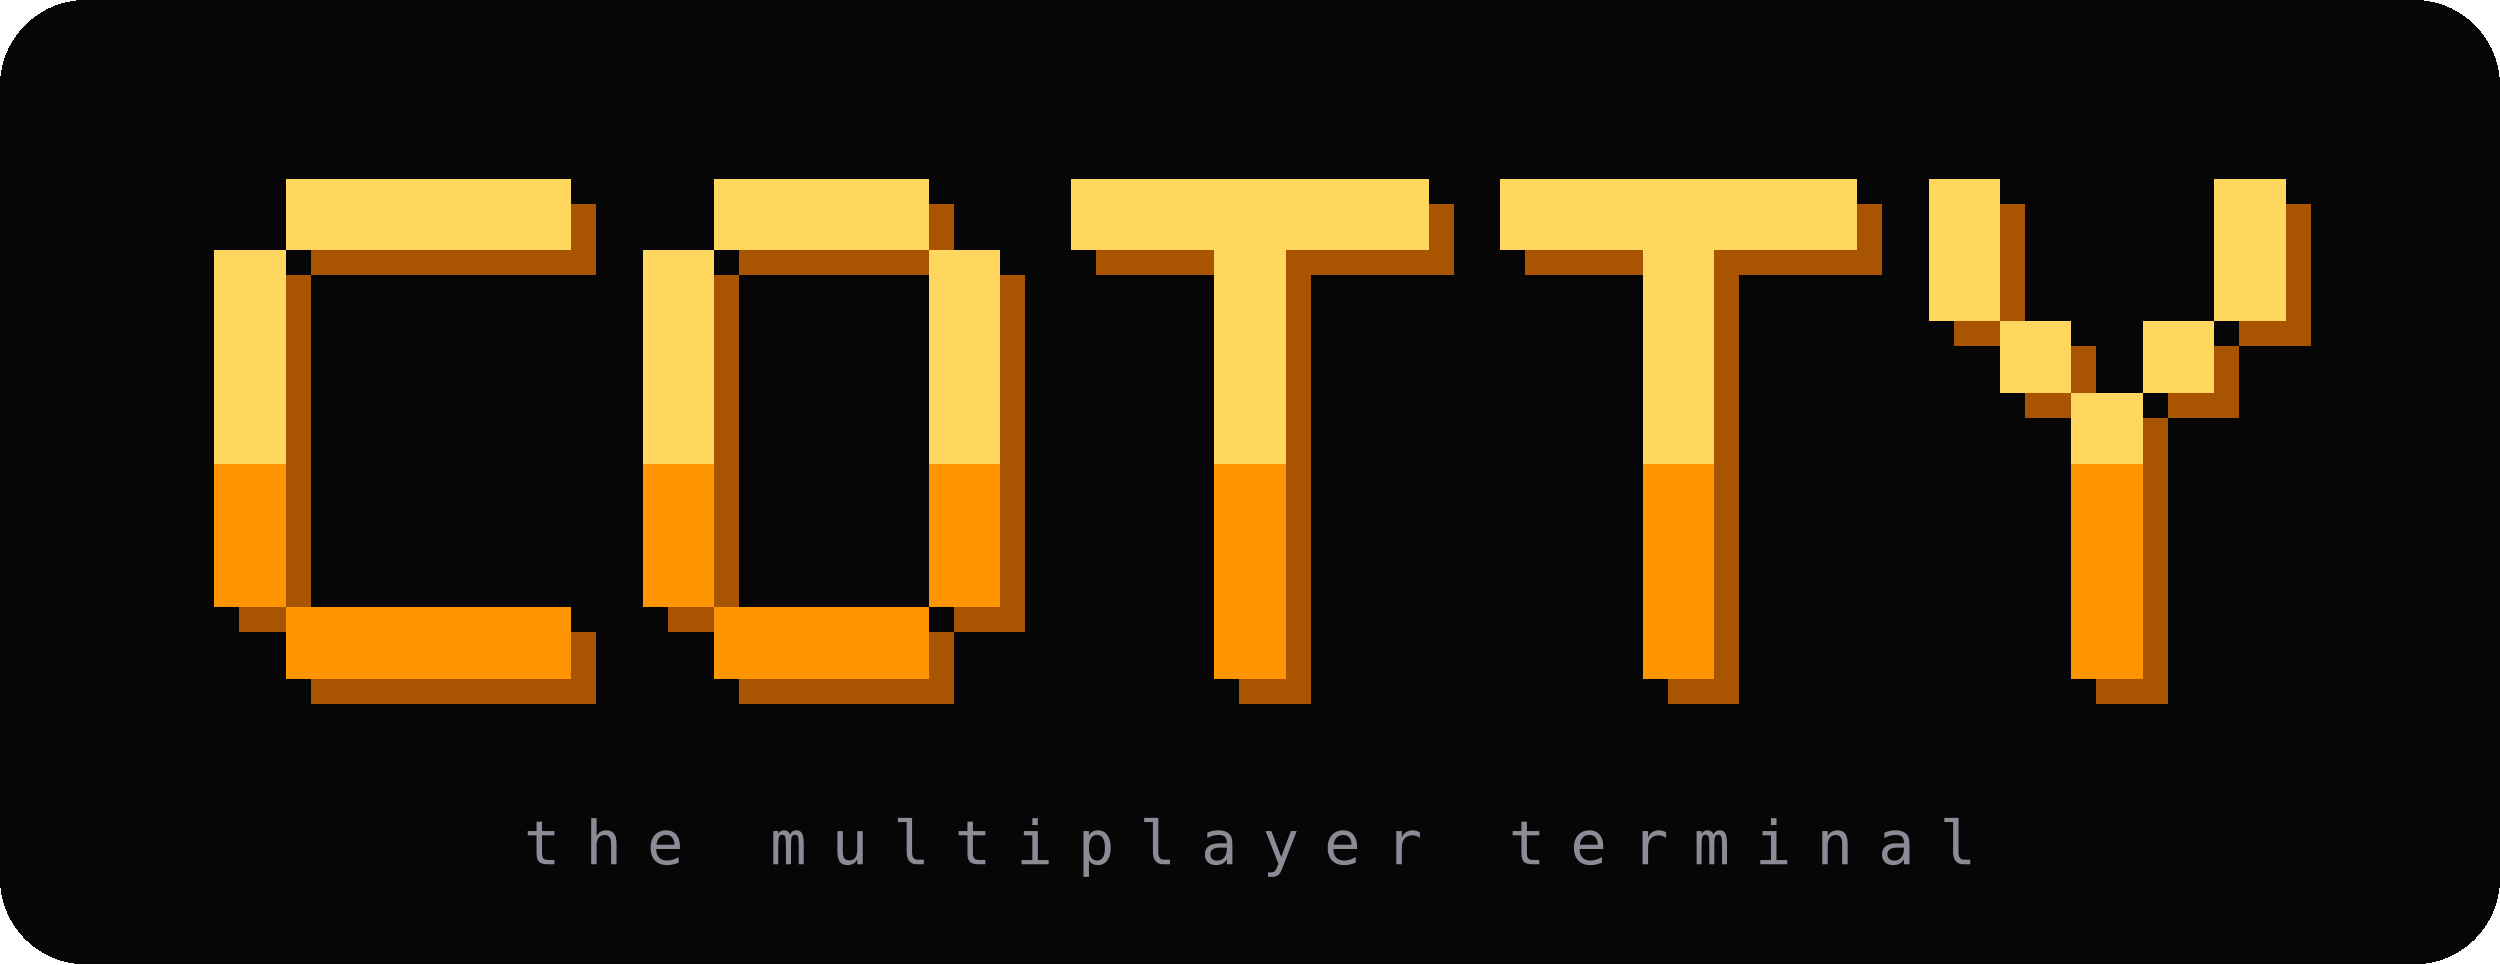
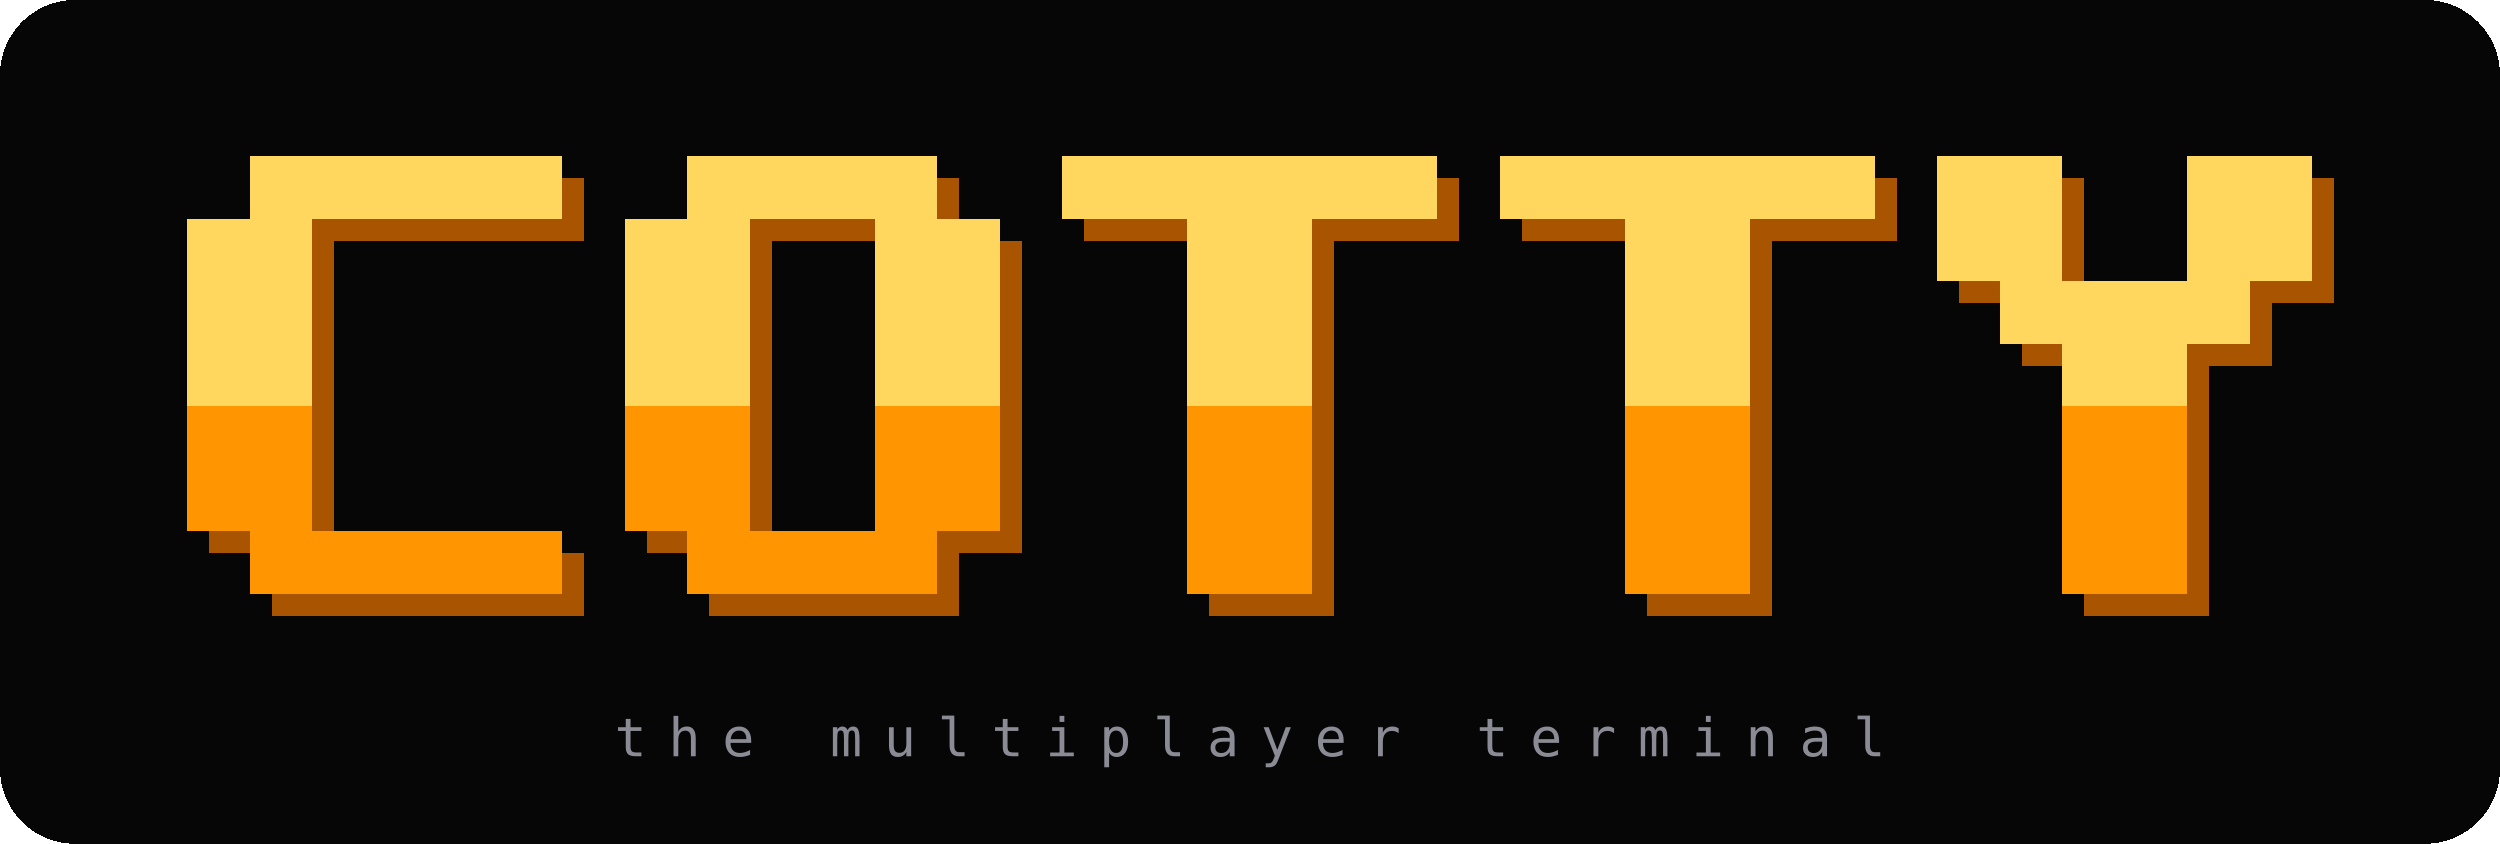
- <svg xmlns="http://www.w3.org/2000/svg" shape-rendering="crispEdges" viewBox="0 0 700 270" width="700" height="270">
-   <rect width="700" height="270" rx="24" fill="#060607" />
+ <svg xmlns="http://www.w3.org/2000/svg" shape-rendering="crispEdges" viewBox="0 0 800 270" width="800" height="270">
+   <rect width="800" height="270" rx="24" fill="#060607" />
  <rect x="87" y="57" width="20" height="20" fill="#a85400" />
  <rect x="107" y="57" width="20" height="20" fill="#a85400" />
  <rect x="127" y="57" width="20" height="20" fill="#a85400" />
  <rect x="147" y="57" width="20" height="20" fill="#a85400" />
+   <rect x="167" y="57" width="20" height="20" fill="#a85400" />
  <rect x="67" y="77" width="20" height="20" fill="#a85400" />
+   <rect x="87" y="77" width="20" height="20" fill="#a85400" />
  <rect x="67" y="97" width="20" height="20" fill="#a85400" />
+   <rect x="87" y="97" width="20" height="20" fill="#a85400" />
  <rect x="67" y="117" width="20" height="20" fill="#a85400" />
+   <rect x="87" y="117" width="20" height="20" fill="#a85400" />
  <rect x="67" y="137" width="20" height="20" fill="#a85400" />
+   <rect x="87" y="137" width="20" height="20" fill="#a85400" />
  <rect x="67" y="157" width="20" height="20" fill="#a85400" />
+   <rect x="87" y="157" width="20" height="20" fill="#a85400" />
  <rect x="87" y="177" width="20" height="20" fill="#a85400" />
  <rect x="107" y="177" width="20" height="20" fill="#a85400" />
  <rect x="127" y="177" width="20" height="20" fill="#a85400" />
  <rect x="147" y="177" width="20" height="20" fill="#a85400" />
-   <rect x="207" y="57" width="20" height="20" fill="#a85400" />
+   <rect x="167" y="177" width="20" height="20" fill="#a85400" />
  <rect x="227" y="57" width="20" height="20" fill="#a85400" />
  <rect x="247" y="57" width="20" height="20" fill="#a85400" />
-   <rect x="187" y="77" width="20" height="20" fill="#a85400" />
-   <rect x="267" y="77" width="20" height="20" fill="#a85400" />
-   <rect x="187" y="97" width="20" height="20" fill="#a85400" />
-   <rect x="267" y="97" width="20" height="20" fill="#a85400" />
-   <rect x="187" y="117" width="20" height="20" fill="#a85400" />
-   <rect x="267" y="117" width="20" height="20" fill="#a85400" />
-   <rect x="187" y="137" width="20" height="20" fill="#a85400" />
-   <rect x="267" y="137" width="20" height="20" fill="#a85400" />
-   <rect x="187" y="157" width="20" height="20" fill="#a85400" />
-   <rect x="267" y="157" width="20" height="20" fill="#a85400" />
-   <rect x="207" y="177" width="20" height="20" fill="#a85400" />
+   <rect x="267" y="57" width="20" height="20" fill="#a85400" />
+   <rect x="287" y="57" width="20" height="20" fill="#a85400" />
+   <rect x="207" y="77" width="20" height="20" fill="#a85400" />
+   <rect x="227" y="77" width="20" height="20" fill="#a85400" />
+   <rect x="287" y="77" width="20" height="20" fill="#a85400" />
+   <rect x="307" y="77" width="20" height="20" fill="#a85400" />
+   <rect x="207" y="97" width="20" height="20" fill="#a85400" />
+   <rect x="227" y="97" width="20" height="20" fill="#a85400" />
+   <rect x="287" y="97" width="20" height="20" fill="#a85400" />
+   <rect x="307" y="97" width="20" height="20" fill="#a85400" />
+   <rect x="207" y="117" width="20" height="20" fill="#a85400" />
+   <rect x="227" y="117" width="20" height="20" fill="#a85400" />
+   <rect x="287" y="117" width="20" height="20" fill="#a85400" />
+   <rect x="307" y="117" width="20" height="20" fill="#a85400" />
+   <rect x="207" y="137" width="20" height="20" fill="#a85400" />
+   <rect x="227" y="137" width="20" height="20" fill="#a85400" />
+   <rect x="287" y="137" width="20" height="20" fill="#a85400" />
+   <rect x="307" y="137" width="20" height="20" fill="#a85400" />
+   <rect x="207" y="157" width="20" height="20" fill="#a85400" />
+   <rect x="227" y="157" width="20" height="20" fill="#a85400" />
+   <rect x="287" y="157" width="20" height="20" fill="#a85400" />
+   <rect x="307" y="157" width="20" height="20" fill="#a85400" />
  <rect x="227" y="177" width="20" height="20" fill="#a85400" />
  <rect x="247" y="177" width="20" height="20" fill="#a85400" />
-   <rect x="307" y="57" width="20" height="20" fill="#a85400" />
-   <rect x="327" y="57" width="20" height="20" fill="#a85400" />
+   <rect x="267" y="177" width="20" height="20" fill="#a85400" />
+   <rect x="287" y="177" width="20" height="20" fill="#a85400" />
  <rect x="347" y="57" width="20" height="20" fill="#a85400" />
  <rect x="367" y="57" width="20" height="20" fill="#a85400" />
  <rect x="387" y="57" width="20" height="20" fill="#a85400" />
-   <rect x="347" y="77" width="20" height="20" fill="#a85400" />
-   <rect x="347" y="97" width="20" height="20" fill="#a85400" />
-   <rect x="347" y="117" width="20" height="20" fill="#a85400" />
-   <rect x="347" y="137" width="20" height="20" fill="#a85400" />
-   <rect x="347" y="157" width="20" height="20" fill="#a85400" />
-   <rect x="347" y="177" width="20" height="20" fill="#a85400" />
+   <rect x="407" y="57" width="20" height="20" fill="#a85400" />
  <rect x="427" y="57" width="20" height="20" fill="#a85400" />
  <rect x="447" y="57" width="20" height="20" fill="#a85400" />
-   <rect x="467" y="57" width="20" height="20" fill="#a85400" />
+   <rect x="387" y="77" width="20" height="20" fill="#a85400" />
+   <rect x="407" y="77" width="20" height="20" fill="#a85400" />
+   <rect x="387" y="97" width="20" height="20" fill="#a85400" />
+   <rect x="407" y="97" width="20" height="20" fill="#a85400" />
+   <rect x="387" y="117" width="20" height="20" fill="#a85400" />
+   <rect x="407" y="117" width="20" height="20" fill="#a85400" />
+   <rect x="387" y="137" width="20" height="20" fill="#a85400" />
+   <rect x="407" y="137" width="20" height="20" fill="#a85400" />
+   <rect x="387" y="157" width="20" height="20" fill="#a85400" />
+   <rect x="407" y="157" width="20" height="20" fill="#a85400" />
+   <rect x="387" y="177" width="20" height="20" fill="#a85400" />
+   <rect x="407" y="177" width="20" height="20" fill="#a85400" />
  <rect x="487" y="57" width="20" height="20" fill="#a85400" />
  <rect x="507" y="57" width="20" height="20" fill="#a85400" />
-   <rect x="467" y="77" width="20" height="20" fill="#a85400" />
-   <rect x="467" y="97" width="20" height="20" fill="#a85400" />
-   <rect x="467" y="117" width="20" height="20" fill="#a85400" />
-   <rect x="467" y="137" width="20" height="20" fill="#a85400" />
-   <rect x="467" y="157" width="20" height="20" fill="#a85400" />
-   <rect x="467" y="177" width="20" height="20" fill="#a85400" />
+   <rect x="527" y="57" width="20" height="20" fill="#a85400" />
  <rect x="547" y="57" width="20" height="20" fill="#a85400" />
+   <rect x="567" y="57" width="20" height="20" fill="#a85400" />
+   <rect x="587" y="57" width="20" height="20" fill="#a85400" />
+   <rect x="527" y="77" width="20" height="20" fill="#a85400" />
+   <rect x="547" y="77" width="20" height="20" fill="#a85400" />
+   <rect x="527" y="97" width="20" height="20" fill="#a85400" />
+   <rect x="547" y="97" width="20" height="20" fill="#a85400" />
+   <rect x="527" y="117" width="20" height="20" fill="#a85400" />
+   <rect x="547" y="117" width="20" height="20" fill="#a85400" />
+   <rect x="527" y="137" width="20" height="20" fill="#a85400" />
+   <rect x="547" y="137" width="20" height="20" fill="#a85400" />
+   <rect x="527" y="157" width="20" height="20" fill="#a85400" />
+   <rect x="547" y="157" width="20" height="20" fill="#a85400" />
+   <rect x="527" y="177" width="20" height="20" fill="#a85400" />
+   <rect x="547" y="177" width="20" height="20" fill="#a85400" />
  <rect x="627" y="57" width="20" height="20" fill="#a85400" />
-   <rect x="547" y="77" width="20" height="20" fill="#a85400" />
+   <rect x="647" y="57" width="20" height="20" fill="#a85400" />
+   <rect x="707" y="57" width="20" height="20" fill="#a85400" />
+   <rect x="727" y="57" width="20" height="20" fill="#a85400" />
  <rect x="627" y="77" width="20" height="20" fill="#a85400" />
-   <rect x="567" y="97" width="20" height="20" fill="#a85400" />
-   <rect x="607" y="97" width="20" height="20" fill="#a85400" />
-   <rect x="587" y="117" width="20" height="20" fill="#a85400" />
-   <rect x="587" y="137" width="20" height="20" fill="#a85400" />
-   <rect x="587" y="157" width="20" height="20" fill="#a85400" />
-   <rect x="587" y="177" width="20" height="20" fill="#a85400" />
+   <rect x="647" y="77" width="20" height="20" fill="#a85400" />
+   <rect x="707" y="77" width="20" height="20" fill="#a85400" />
+   <rect x="727" y="77" width="20" height="20" fill="#a85400" />
+   <rect x="647" y="97" width="20" height="20" fill="#a85400" />
+   <rect x="667" y="97" width="20" height="20" fill="#a85400" />
+   <rect x="687" y="97" width="20" height="20" fill="#a85400" />
+   <rect x="707" y="97" width="20" height="20" fill="#a85400" />
+   <rect x="667" y="117" width="20" height="20" fill="#a85400" />
+   <rect x="687" y="117" width="20" height="20" fill="#a85400" />
+   <rect x="667" y="137" width="20" height="20" fill="#a85400" />
+   <rect x="687" y="137" width="20" height="20" fill="#a85400" />
+   <rect x="667" y="157" width="20" height="20" fill="#a85400" />
+   <rect x="687" y="157" width="20" height="20" fill="#a85400" />
+   <rect x="667" y="177" width="20" height="20" fill="#a85400" />
+   <rect x="687" y="177" width="20" height="20" fill="#a85400" />
  <rect x="80" y="50" width="20" height="20" fill="#ffd75f" />
  <rect x="100" y="50" width="20" height="20" fill="#ffd75f" />
  <rect x="120" y="50" width="20" height="20" fill="#ffd75f" />
  <rect x="140" y="50" width="20" height="20" fill="#ffd75f" />
+   <rect x="160" y="50" width="20" height="20" fill="#ffd75f" />
  <rect x="60" y="70" width="20" height="20" fill="#ffd75f" />
+   <rect x="80" y="70" width="20" height="20" fill="#ffd75f" />
  <rect x="60" y="90" width="20" height="20" fill="#ffd75f" />
+   <rect x="80" y="90" width="20" height="20" fill="#ffd75f" />
  <rect x="60" y="110" width="20" height="20" fill="#ffd75f" />
+   <rect x="80" y="110" width="20" height="20" fill="#ffd75f" />
  <rect x="60" y="130" width="20" height="20" fill="#ff9500" />
+   <rect x="80" y="130" width="20" height="20" fill="#ff9500" />
  <rect x="60" y="150" width="20" height="20" fill="#ff9500" />
+   <rect x="80" y="150" width="20" height="20" fill="#ff9500" />
  <rect x="80" y="170" width="20" height="20" fill="#ff9500" />
  <rect x="100" y="170" width="20" height="20" fill="#ff9500" />
  <rect x="120" y="170" width="20" height="20" fill="#ff9500" />
  <rect x="140" y="170" width="20" height="20" fill="#ff9500" />
-   <rect x="200" y="50" width="20" height="20" fill="#ffd75f" />
+   <rect x="160" y="170" width="20" height="20" fill="#ff9500" />
  <rect x="220" y="50" width="20" height="20" fill="#ffd75f" />
  <rect x="240" y="50" width="20" height="20" fill="#ffd75f" />
-   <rect x="180" y="70" width="20" height="20" fill="#ffd75f" />
-   <rect x="260" y="70" width="20" height="20" fill="#ffd75f" />
-   <rect x="180" y="90" width="20" height="20" fill="#ffd75f" />
-   <rect x="260" y="90" width="20" height="20" fill="#ffd75f" />
-   <rect x="180" y="110" width="20" height="20" fill="#ffd75f" />
-   <rect x="260" y="110" width="20" height="20" fill="#ffd75f" />
-   <rect x="180" y="130" width="20" height="20" fill="#ff9500" />
-   <rect x="260" y="130" width="20" height="20" fill="#ff9500" />
-   <rect x="180" y="150" width="20" height="20" fill="#ff9500" />
-   <rect x="260" y="150" width="20" height="20" fill="#ff9500" />
-   <rect x="200" y="170" width="20" height="20" fill="#ff9500" />
+   <rect x="260" y="50" width="20" height="20" fill="#ffd75f" />
+   <rect x="280" y="50" width="20" height="20" fill="#ffd75f" />
+   <rect x="200" y="70" width="20" height="20" fill="#ffd75f" />
+   <rect x="220" y="70" width="20" height="20" fill="#ffd75f" />
+   <rect x="280" y="70" width="20" height="20" fill="#ffd75f" />
+   <rect x="300" y="70" width="20" height="20" fill="#ffd75f" />
+   <rect x="200" y="90" width="20" height="20" fill="#ffd75f" />
+   <rect x="220" y="90" width="20" height="20" fill="#ffd75f" />
+   <rect x="280" y="90" width="20" height="20" fill="#ffd75f" />
+   <rect x="300" y="90" width="20" height="20" fill="#ffd75f" />
+   <rect x="200" y="110" width="20" height="20" fill="#ffd75f" />
+   <rect x="220" y="110" width="20" height="20" fill="#ffd75f" />
+   <rect x="280" y="110" width="20" height="20" fill="#ffd75f" />
+   <rect x="300" y="110" width="20" height="20" fill="#ffd75f" />
+   <rect x="200" y="130" width="20" height="20" fill="#ff9500" />
+   <rect x="220" y="130" width="20" height="20" fill="#ff9500" />
+   <rect x="280" y="130" width="20" height="20" fill="#ff9500" />
+   <rect x="300" y="130" width="20" height="20" fill="#ff9500" />
+   <rect x="200" y="150" width="20" height="20" fill="#ff9500" />
+   <rect x="220" y="150" width="20" height="20" fill="#ff9500" />
+   <rect x="280" y="150" width="20" height="20" fill="#ff9500" />
+   <rect x="300" y="150" width="20" height="20" fill="#ff9500" />
  <rect x="220" y="170" width="20" height="20" fill="#ff9500" />
  <rect x="240" y="170" width="20" height="20" fill="#ff9500" />
-   <rect x="300" y="50" width="20" height="20" fill="#ffd75f" />
-   <rect x="320" y="50" width="20" height="20" fill="#ffd75f" />
+   <rect x="260" y="170" width="20" height="20" fill="#ff9500" />
+   <rect x="280" y="170" width="20" height="20" fill="#ff9500" />
  <rect x="340" y="50" width="20" height="20" fill="#ffd75f" />
  <rect x="360" y="50" width="20" height="20" fill="#ffd75f" />
  <rect x="380" y="50" width="20" height="20" fill="#ffd75f" />
-   <rect x="340" y="70" width="20" height="20" fill="#ffd75f" />
-   <rect x="340" y="90" width="20" height="20" fill="#ffd75f" />
-   <rect x="340" y="110" width="20" height="20" fill="#ffd75f" />
-   <rect x="340" y="130" width="20" height="20" fill="#ff9500" />
-   <rect x="340" y="150" width="20" height="20" fill="#ff9500" />
-   <rect x="340" y="170" width="20" height="20" fill="#ff9500" />
+   <rect x="400" y="50" width="20" height="20" fill="#ffd75f" />
  <rect x="420" y="50" width="20" height="20" fill="#ffd75f" />
  <rect x="440" y="50" width="20" height="20" fill="#ffd75f" />
-   <rect x="460" y="50" width="20" height="20" fill="#ffd75f" />
+   <rect x="380" y="70" width="20" height="20" fill="#ffd75f" />
+   <rect x="400" y="70" width="20" height="20" fill="#ffd75f" />
+   <rect x="380" y="90" width="20" height="20" fill="#ffd75f" />
+   <rect x="400" y="90" width="20" height="20" fill="#ffd75f" />
+   <rect x="380" y="110" width="20" height="20" fill="#ffd75f" />
+   <rect x="400" y="110" width="20" height="20" fill="#ffd75f" />
+   <rect x="380" y="130" width="20" height="20" fill="#ff9500" />
+   <rect x="400" y="130" width="20" height="20" fill="#ff9500" />
+   <rect x="380" y="150" width="20" height="20" fill="#ff9500" />
+   <rect x="400" y="150" width="20" height="20" fill="#ff9500" />
+   <rect x="380" y="170" width="20" height="20" fill="#ff9500" />
+   <rect x="400" y="170" width="20" height="20" fill="#ff9500" />
  <rect x="480" y="50" width="20" height="20" fill="#ffd75f" />
  <rect x="500" y="50" width="20" height="20" fill="#ffd75f" />
-   <rect x="460" y="70" width="20" height="20" fill="#ffd75f" />
-   <rect x="460" y="90" width="20" height="20" fill="#ffd75f" />
-   <rect x="460" y="110" width="20" height="20" fill="#ffd75f" />
-   <rect x="460" y="130" width="20" height="20" fill="#ff9500" />
-   <rect x="460" y="150" width="20" height="20" fill="#ff9500" />
-   <rect x="460" y="170" width="20" height="20" fill="#ff9500" />
+   <rect x="520" y="50" width="20" height="20" fill="#ffd75f" />
  <rect x="540" y="50" width="20" height="20" fill="#ffd75f" />
+   <rect x="560" y="50" width="20" height="20" fill="#ffd75f" />
+   <rect x="580" y="50" width="20" height="20" fill="#ffd75f" />
+   <rect x="520" y="70" width="20" height="20" fill="#ffd75f" />
+   <rect x="540" y="70" width="20" height="20" fill="#ffd75f" />
+   <rect x="520" y="90" width="20" height="20" fill="#ffd75f" />
+   <rect x="540" y="90" width="20" height="20" fill="#ffd75f" />
+   <rect x="520" y="110" width="20" height="20" fill="#ffd75f" />
+   <rect x="540" y="110" width="20" height="20" fill="#ffd75f" />
+   <rect x="520" y="130" width="20" height="20" fill="#ff9500" />
+   <rect x="540" y="130" width="20" height="20" fill="#ff9500" />
+   <rect x="520" y="150" width="20" height="20" fill="#ff9500" />
+   <rect x="540" y="150" width="20" height="20" fill="#ff9500" />
+   <rect x="520" y="170" width="20" height="20" fill="#ff9500" />
+   <rect x="540" y="170" width="20" height="20" fill="#ff9500" />
  <rect x="620" y="50" width="20" height="20" fill="#ffd75f" />
-   <rect x="540" y="70" width="20" height="20" fill="#ffd75f" />
+   <rect x="640" y="50" width="20" height="20" fill="#ffd75f" />
+   <rect x="700" y="50" width="20" height="20" fill="#ffd75f" />
+   <rect x="720" y="50" width="20" height="20" fill="#ffd75f" />
  <rect x="620" y="70" width="20" height="20" fill="#ffd75f" />
-   <rect x="560" y="90" width="20" height="20" fill="#ffd75f" />
-   <rect x="600" y="90" width="20" height="20" fill="#ffd75f" />
-   <rect x="580" y="110" width="20" height="20" fill="#ffd75f" />
-   <rect x="580" y="130" width="20" height="20" fill="#ff9500" />
-   <rect x="580" y="150" width="20" height="20" fill="#ff9500" />
-   <rect x="580" y="170" width="20" height="20" fill="#ff9500" />
-   <text x="350.0" y="242" font-family="JetBrains Mono,Menlo,Consolas,monospace" font-size="17" letter-spacing="7" fill="#8b8b95" text-anchor="middle">the multiplayer terminal</text>
+   <rect x="640" y="70" width="20" height="20" fill="#ffd75f" />
+   <rect x="700" y="70" width="20" height="20" fill="#ffd75f" />
+   <rect x="720" y="70" width="20" height="20" fill="#ffd75f" />
+   <rect x="640" y="90" width="20" height="20" fill="#ffd75f" />
+   <rect x="660" y="90" width="20" height="20" fill="#ffd75f" />
+   <rect x="680" y="90" width="20" height="20" fill="#ffd75f" />
+   <rect x="700" y="90" width="20" height="20" fill="#ffd75f" />
+   <rect x="660" y="110" width="20" height="20" fill="#ffd75f" />
+   <rect x="680" y="110" width="20" height="20" fill="#ffd75f" />
+   <rect x="660" y="130" width="20" height="20" fill="#ff9500" />
+   <rect x="680" y="130" width="20" height="20" fill="#ff9500" />
+   <rect x="660" y="150" width="20" height="20" fill="#ff9500" />
+   <rect x="680" y="150" width="20" height="20" fill="#ff9500" />
+   <rect x="660" y="170" width="20" height="20" fill="#ff9500" />
+   <rect x="680" y="170" width="20" height="20" fill="#ff9500" />
+   <text x="400.0" y="242" font-family="JetBrains Mono,Menlo,Consolas,monospace" font-size="17" letter-spacing="7" fill="#8b8b95" text-anchor="middle">the multiplayer terminal</text>
</svg>
